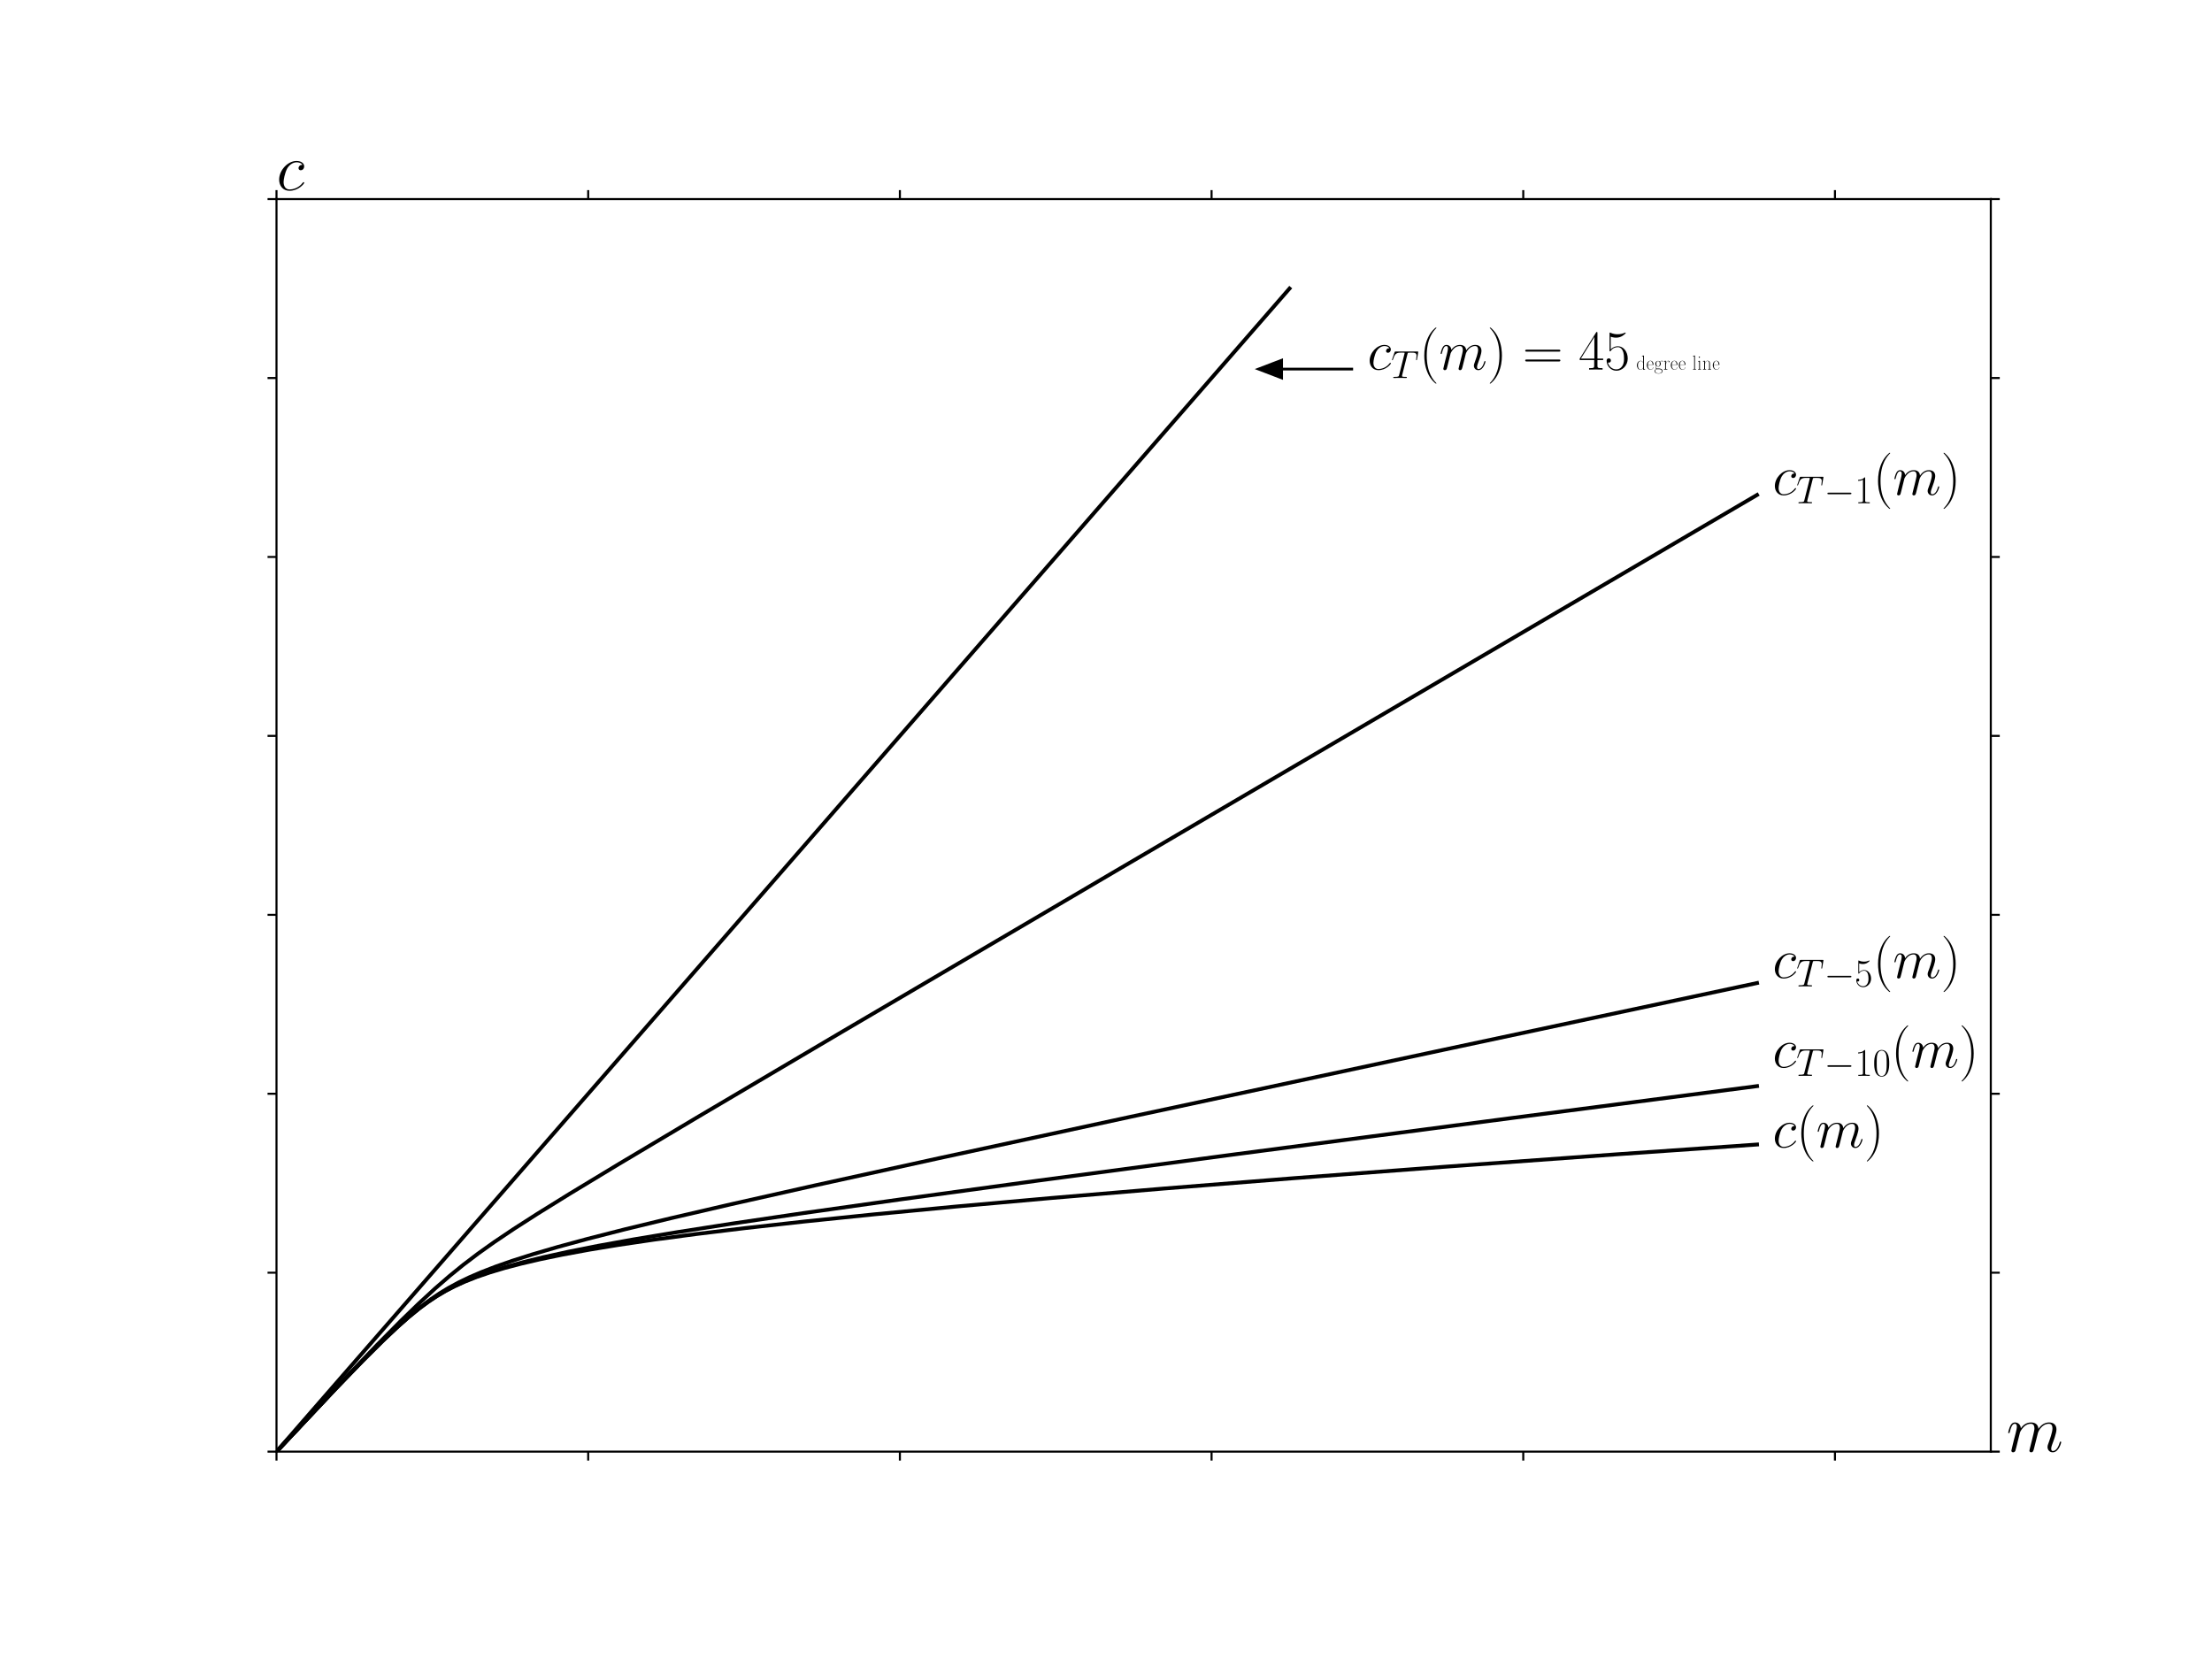
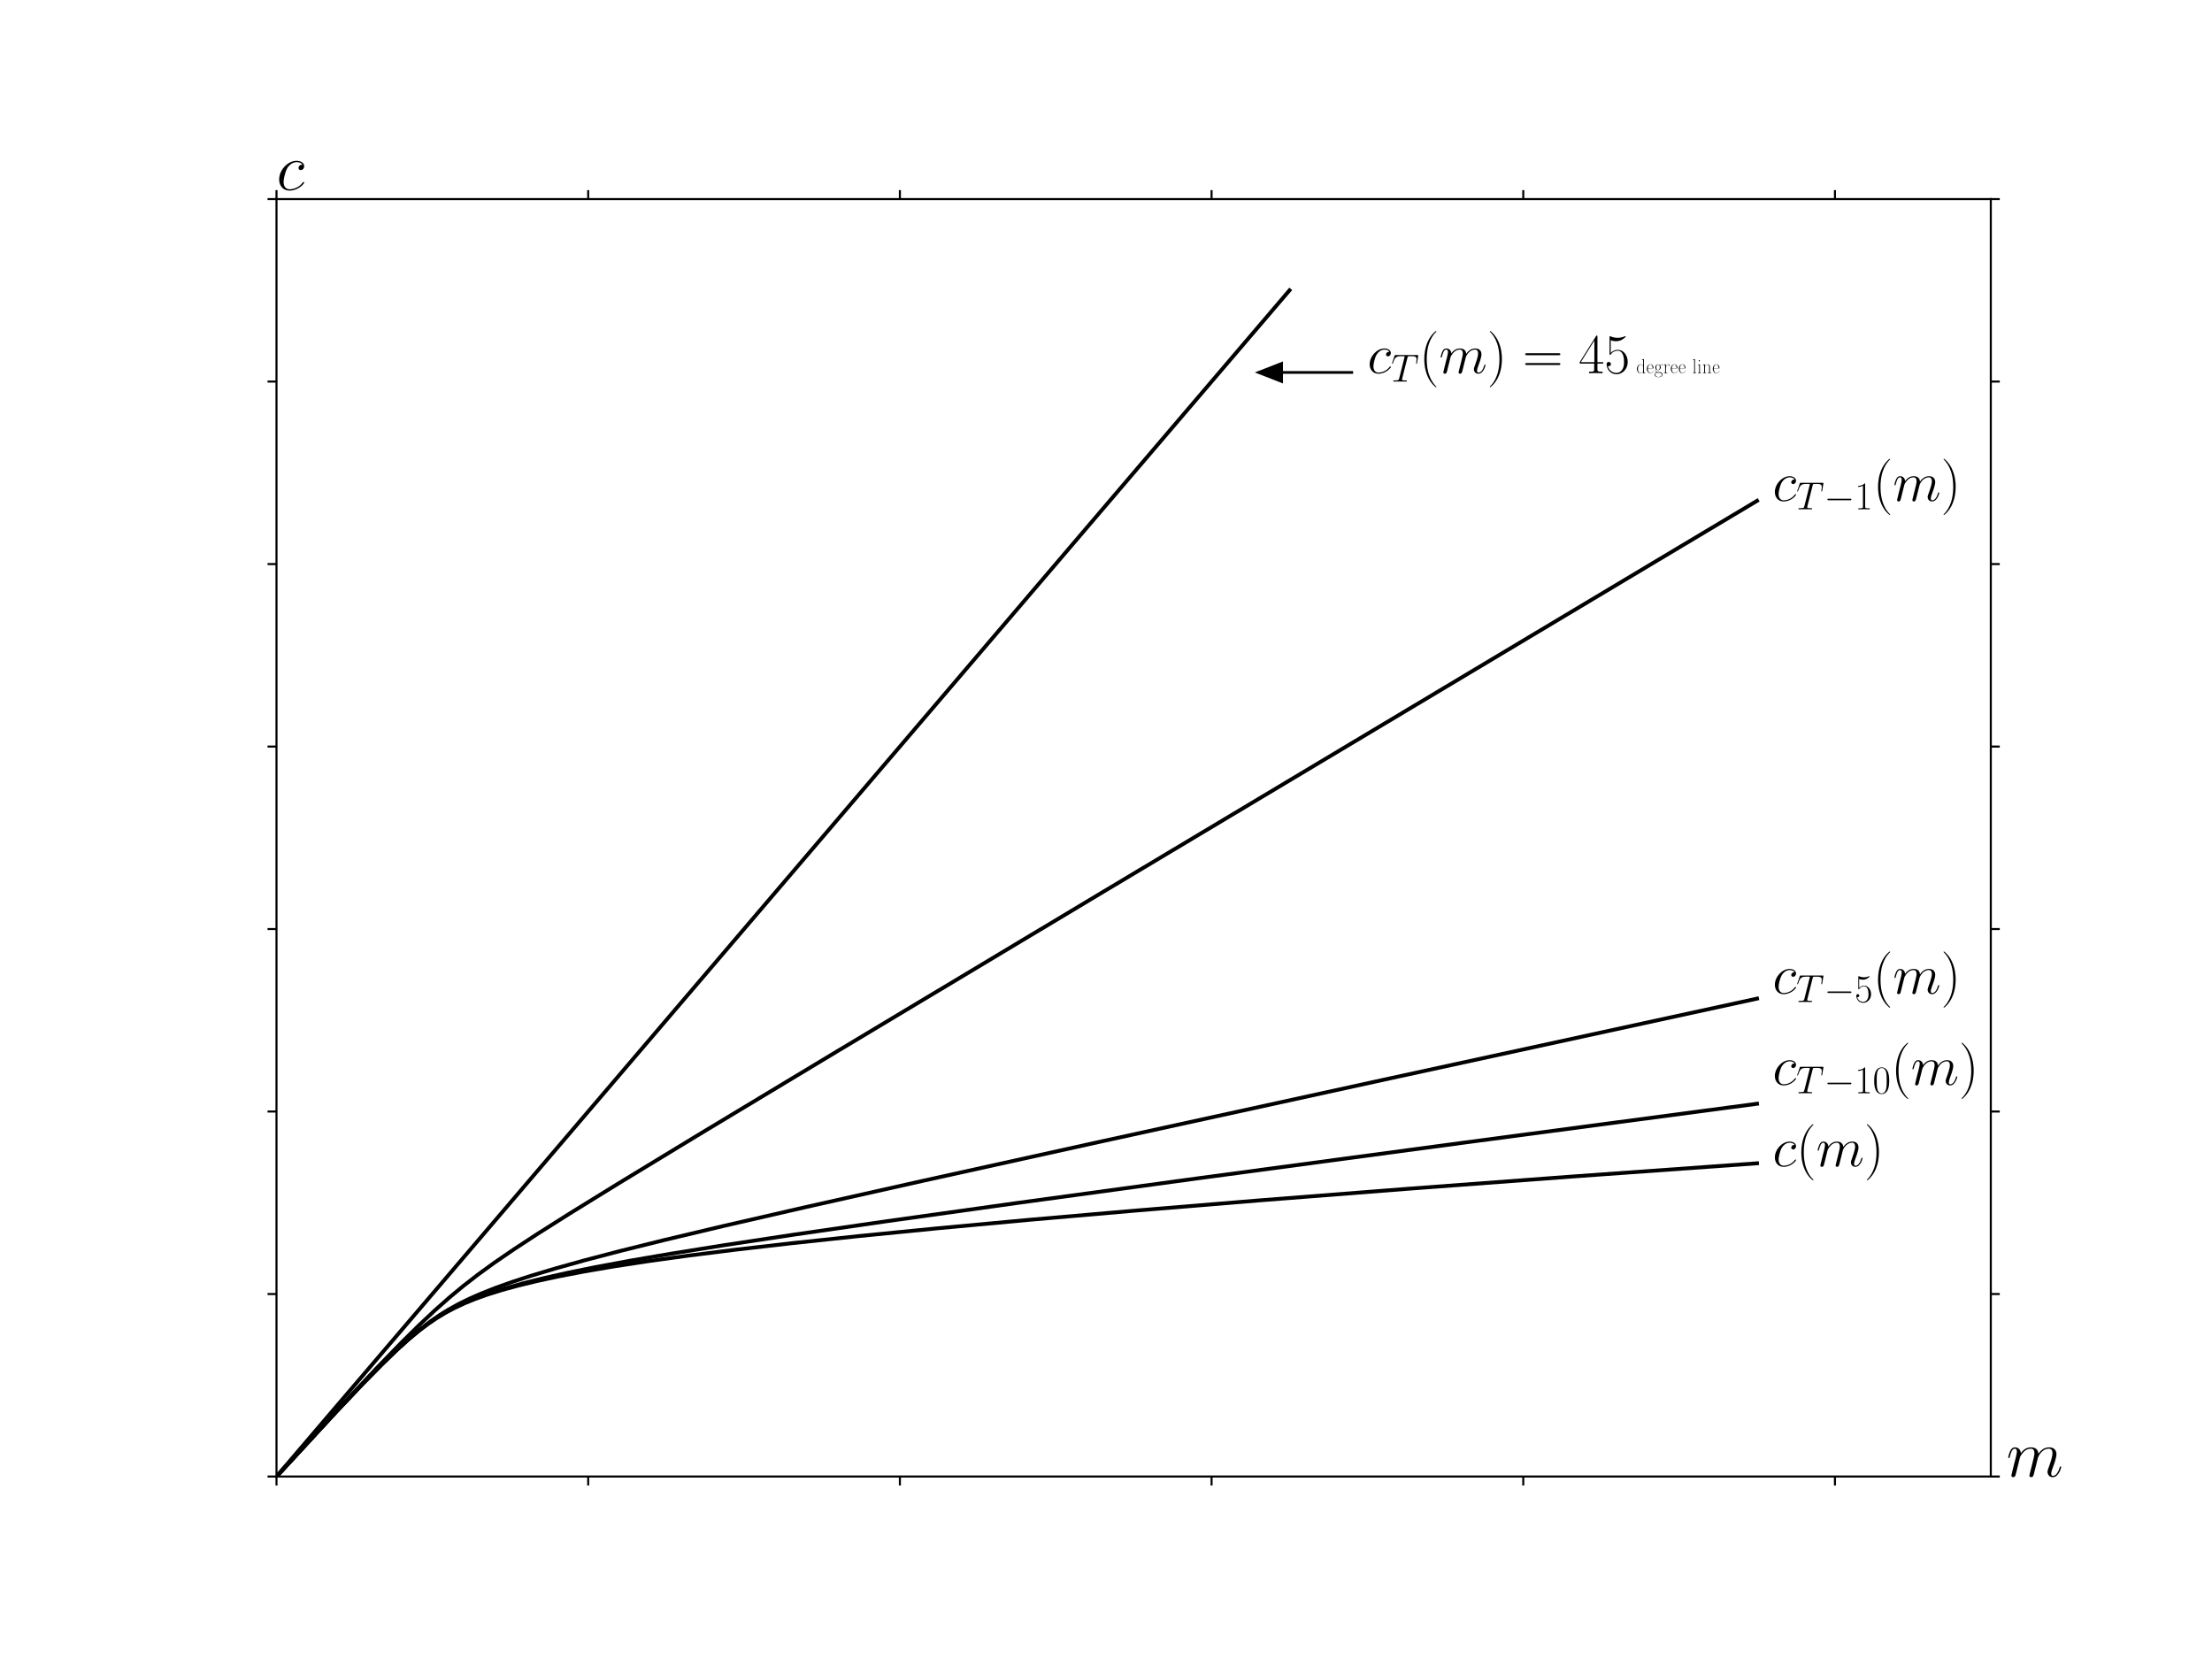
<svg xmlns="http://www.w3.org/2000/svg" xmlns:xlink="http://www.w3.org/1999/xlink" height="648pt" version="1.1" viewBox="0 0 864 648" width="864pt">
  <defs>
    <style type="text/css">
*{stroke-linecap:butt;stroke-linejoin:round;white-space:pre;}
  </style>
  </defs>
  <g id="figure_1">
    <g id="patch_1">
      <path d="M 0 648  L 864 648  L 864 0  L 0 0  z " style="fill:#ffffff;" />
    </g>
    <g id="axes_1">
      <g id="patch_2">
-         <path d="M 108 567  L 777.6 567  L 777.6 77.76  L 108 77.76  z " style="fill:#ffffff;" />
+         <path d="M 108 576.72  L 777.6 576.72  L 777.6 77.76  L 108 77.76  z " style="fill:#ffffff;" />
      </g>
      <g id="patch_3">
-         <path clip-path="url(#pbd3c691367)" d="M 491.498 144.157  L 500.629 140.662  L 500.629 144.122  L 528.022 144.122  L 528.022 144.192  L 500.629 144.192  L 500.629 147.651  z " style="stroke:#000000;stroke-linejoin:miter;" />
+         <path clip-path="url(#pd69dff45c2)" d="M 491.498 145.476  L 500.629 141.912  L 500.629 145.44  L 528.022 145.44  L 528.022 145.512  L 500.629 145.512  L 500.629 149.04  z " style="stroke:#000000;stroke-linejoin:miter;" />
      </g>
      <g id="matplotlib.axis_1">
        <g id="xtick_1">
          <g id="line2d_1">
            <defs>
-               <path d="M 0 0  L 0 3.5  " id="m395934a4d4" style="stroke:#000000;stroke-width:0.8;" />
+               <path d="M 0 0  L 0 3.5  " id="me9a060efee" style="stroke:#000000;stroke-width:0.8;" />
            </defs>
            <g>
-               <use style="stroke:#000000;stroke-width:0.8;" x="108" xlink:href="#m395934a4d4" y="567" />
+               <use style="stroke:#000000;stroke-width:0.8;" x="108" xlink:href="#me9a060efee" y="576.72" />
            </g>
          </g>
          <g id="line2d_2">
            <defs>
-               <path d="M 0 0  L 0 -3.5  " id="mf1327b94af" style="stroke:#000000;stroke-width:0.8;" />
+               <path d="M 0 0  L 0 -3.5  " id="mc623b2e8c6" style="stroke:#000000;stroke-width:0.8;" />
            </defs>
            <g>
-               <use style="stroke:#000000;stroke-width:0.8;" x="108" xlink:href="#mf1327b94af" y="77.76" />
+               <use style="stroke:#000000;stroke-width:0.8;" x="108" xlink:href="#mc623b2e8c6" y="77.76" />
            </g>
          </g>
        </g>
        <g id="xtick_2">
          <g id="line2d_3">
            <g>
-               <use style="stroke:#000000;stroke-width:0.8;" x="229.745" xlink:href="#m395934a4d4" y="567" />
+               <use style="stroke:#000000;stroke-width:0.8;" x="229.745" xlink:href="#me9a060efee" y="576.72" />
            </g>
          </g>
          <g id="line2d_4">
            <g>
-               <use style="stroke:#000000;stroke-width:0.8;" x="229.745" xlink:href="#mf1327b94af" y="77.76" />
+               <use style="stroke:#000000;stroke-width:0.8;" x="229.745" xlink:href="#mc623b2e8c6" y="77.76" />
            </g>
          </g>
        </g>
        <g id="xtick_3">
          <g id="line2d_5">
            <g>
-               <use style="stroke:#000000;stroke-width:0.8;" x="351.491" xlink:href="#m395934a4d4" y="567" />
+               <use style="stroke:#000000;stroke-width:0.8;" x="351.491" xlink:href="#me9a060efee" y="576.72" />
            </g>
          </g>
          <g id="line2d_6">
            <g>
-               <use style="stroke:#000000;stroke-width:0.8;" x="351.491" xlink:href="#mf1327b94af" y="77.76" />
+               <use style="stroke:#000000;stroke-width:0.8;" x="351.491" xlink:href="#mc623b2e8c6" y="77.76" />
            </g>
          </g>
        </g>
        <g id="xtick_4">
          <g id="line2d_7">
            <g>
-               <use style="stroke:#000000;stroke-width:0.8;" x="473.236" xlink:href="#m395934a4d4" y="567" />
+               <use style="stroke:#000000;stroke-width:0.8;" x="473.236" xlink:href="#me9a060efee" y="576.72" />
            </g>
          </g>
          <g id="line2d_8">
            <g>
-               <use style="stroke:#000000;stroke-width:0.8;" x="473.236" xlink:href="#mf1327b94af" y="77.76" />
+               <use style="stroke:#000000;stroke-width:0.8;" x="473.236" xlink:href="#mc623b2e8c6" y="77.76" />
            </g>
          </g>
        </g>
        <g id="xtick_5">
          <g id="line2d_9">
            <g>
-               <use style="stroke:#000000;stroke-width:0.8;" x="594.982" xlink:href="#m395934a4d4" y="567" />
+               <use style="stroke:#000000;stroke-width:0.8;" x="594.982" xlink:href="#me9a060efee" y="576.72" />
            </g>
          </g>
          <g id="line2d_10">
            <g>
-               <use style="stroke:#000000;stroke-width:0.8;" x="594.982" xlink:href="#mf1327b94af" y="77.76" />
+               <use style="stroke:#000000;stroke-width:0.8;" x="594.982" xlink:href="#mc623b2e8c6" y="77.76" />
            </g>
          </g>
        </g>
        <g id="xtick_6">
          <g id="line2d_11">
            <g>
-               <use style="stroke:#000000;stroke-width:0.8;" x="716.727" xlink:href="#m395934a4d4" y="567" />
+               <use style="stroke:#000000;stroke-width:0.8;" x="716.727" xlink:href="#me9a060efee" y="576.72" />
            </g>
          </g>
          <g id="line2d_12">
            <g>
-               <use style="stroke:#000000;stroke-width:0.8;" x="716.727" xlink:href="#mf1327b94af" y="77.76" />
+               <use style="stroke:#000000;stroke-width:0.8;" x="716.727" xlink:href="#mc623b2e8c6" y="77.76" />
            </g>
          </g>
        </g>
      </g>
      <g id="matplotlib.axis_2">
        <g id="ytick_1">
          <g id="line2d_13">
            <defs>
-               <path d="M 0 0  L -3.5 0  " id="m1e5f60c800" style="stroke:#000000;stroke-width:0.8;" />
+               <path d="M 0 0  L -3.5 0  " id="md51cda322f" style="stroke:#000000;stroke-width:0.8;" />
            </defs>
            <g>
-               <use style="stroke:#000000;stroke-width:0.8;" x="108" xlink:href="#m1e5f60c800" y="567" />
+               <use style="stroke:#000000;stroke-width:0.8;" x="108" xlink:href="#md51cda322f" y="576.72" />
            </g>
          </g>
          <g id="line2d_14">
            <defs>
-               <path d="M 0 0  L 3.5 0  " id="m6d59c3faed" style="stroke:#000000;stroke-width:0.8;" />
+               <path d="M 0 0  L 3.5 0  " id="mc52832e8e4" style="stroke:#000000;stroke-width:0.8;" />
            </defs>
            <g>
-               <use style="stroke:#000000;stroke-width:0.8;" x="777.6" xlink:href="#m6d59c3faed" y="567" />
+               <use style="stroke:#000000;stroke-width:0.8;" x="777.6" xlink:href="#mc52832e8e4" y="576.72" />
            </g>
          </g>
        </g>
        <g id="ytick_2">
          <g id="line2d_15">
            <g>
-               <use style="stroke:#000000;stroke-width:0.8;" x="108" xlink:href="#m1e5f60c800" y="497.109" />
+               <use style="stroke:#000000;stroke-width:0.8;" x="108" xlink:href="#md51cda322f" y="505.44" />
            </g>
          </g>
          <g id="line2d_16">
            <g>
-               <use style="stroke:#000000;stroke-width:0.8;" x="777.6" xlink:href="#m6d59c3faed" y="497.109" />
+               <use style="stroke:#000000;stroke-width:0.8;" x="777.6" xlink:href="#mc52832e8e4" y="505.44" />
            </g>
          </g>
        </g>
        <g id="ytick_3">
          <g id="line2d_17">
            <g>
-               <use style="stroke:#000000;stroke-width:0.8;" x="108" xlink:href="#m1e5f60c800" y="427.217" />
+               <use style="stroke:#000000;stroke-width:0.8;" x="108" xlink:href="#md51cda322f" y="434.16" />
            </g>
          </g>
          <g id="line2d_18">
            <g>
-               <use style="stroke:#000000;stroke-width:0.8;" x="777.6" xlink:href="#m6d59c3faed" y="427.217" />
+               <use style="stroke:#000000;stroke-width:0.8;" x="777.6" xlink:href="#mc52832e8e4" y="434.16" />
            </g>
          </g>
        </g>
        <g id="ytick_4">
          <g id="line2d_19">
            <g>
-               <use style="stroke:#000000;stroke-width:0.8;" x="108" xlink:href="#m1e5f60c800" y="357.326" />
+               <use style="stroke:#000000;stroke-width:0.8;" x="108" xlink:href="#md51cda322f" y="362.88" />
            </g>
          </g>
          <g id="line2d_20">
            <g>
-               <use style="stroke:#000000;stroke-width:0.8;" x="777.6" xlink:href="#m6d59c3faed" y="357.326" />
+               <use style="stroke:#000000;stroke-width:0.8;" x="777.6" xlink:href="#mc52832e8e4" y="362.88" />
            </g>
          </g>
        </g>
        <g id="ytick_5">
          <g id="line2d_21">
            <g>
-               <use style="stroke:#000000;stroke-width:0.8;" x="108" xlink:href="#m1e5f60c800" y="287.434" />
+               <use style="stroke:#000000;stroke-width:0.8;" x="108" xlink:href="#md51cda322f" y="291.6" />
            </g>
          </g>
          <g id="line2d_22">
            <g>
-               <use style="stroke:#000000;stroke-width:0.8;" x="777.6" xlink:href="#m6d59c3faed" y="287.434" />
+               <use style="stroke:#000000;stroke-width:0.8;" x="777.6" xlink:href="#mc52832e8e4" y="291.6" />
            </g>
          </g>
        </g>
        <g id="ytick_6">
          <g id="line2d_23">
            <g>
-               <use style="stroke:#000000;stroke-width:0.8;" x="108" xlink:href="#m1e5f60c800" y="217.543" />
+               <use style="stroke:#000000;stroke-width:0.8;" x="108" xlink:href="#md51cda322f" y="220.32" />
            </g>
          </g>
          <g id="line2d_24">
            <g>
-               <use style="stroke:#000000;stroke-width:0.8;" x="777.6" xlink:href="#m6d59c3faed" y="217.543" />
+               <use style="stroke:#000000;stroke-width:0.8;" x="777.6" xlink:href="#mc52832e8e4" y="220.32" />
            </g>
          </g>
        </g>
        <g id="ytick_7">
          <g id="line2d_25">
            <g>
-               <use style="stroke:#000000;stroke-width:0.8;" x="108" xlink:href="#m1e5f60c800" y="147.651" />
+               <use style="stroke:#000000;stroke-width:0.8;" x="108" xlink:href="#md51cda322f" y="149.04" />
            </g>
          </g>
          <g id="line2d_26">
            <g>
-               <use style="stroke:#000000;stroke-width:0.8;" x="777.6" xlink:href="#m6d59c3faed" y="147.651" />
+               <use style="stroke:#000000;stroke-width:0.8;" x="777.6" xlink:href="#mc52832e8e4" y="149.04" />
            </g>
          </g>
        </g>
        <g id="ytick_8">
          <g id="line2d_27">
            <g>
-               <use style="stroke:#000000;stroke-width:0.8;" x="108" xlink:href="#m1e5f60c800" y="77.76" />
+               <use style="stroke:#000000;stroke-width:0.8;" x="108" xlink:href="#md51cda322f" y="77.76" />
            </g>
          </g>
          <g id="line2d_28">
            <g>
-               <use style="stroke:#000000;stroke-width:0.8;" x="777.6" xlink:href="#m6d59c3faed" y="77.76" />
+               <use style="stroke:#000000;stroke-width:0.8;" x="777.6" xlink:href="#mc52832e8e4" y="77.76" />
            </g>
          </g>
        </g>
      </g>
      <g id="line2d_29">
-         <path clip-path="url(#pbd3c691367)" d="M 108 567  L 131.155 542.373  L 141.574 531.593  L 149.1 524.098  L 154.888 518.625  L 159.519 514.528  L 163.571 511.225  L 167.045 508.649  L 170.518 506.334  L 173.991 504.281  L 177.464 502.471  L 181.516 500.624  L 186.147 498.793  L 191.357 497.009  L 197.146 495.279  L 203.514 493.604  L 211.039 491.852  L 219.722 490.055  L 230.142 488.136  L 241.719 486.233  L 255.612 484.183  L 271.82 482.025  L 290.923 479.707  L 314.078 477.131  L 341.285 474.336  L 373.122 471.294  L 410.749 467.929  L 454.164 464.274  L 505.105 460.216  L 563.571 455.786  L 631.298 450.884  L 686.291 447.044  L 686.291 447.044  " style="fill:none;stroke:#000000;stroke-linecap:square;stroke-width:1.5;" />
+         <path clip-path="url(#pd69dff45c2)" d="M 108 576.72  L 131.155 551.604  L 141.574 540.609  L 149.1 532.966  L 154.888 527.383  L 159.519 523.206  L 163.571 519.837  L 167.045 517.21  L 170.518 514.849  L 173.991 512.755  L 177.464 510.909  L 181.516 509.025  L 185.569 507.377  L 190.2 505.721  L 195.988 503.909  L 202.356 502.162  L 209.881 500.34  L 218.564 498.479  L 228.405 496.6  L 239.982 494.626  L 253.296 492.591  L 268.926 490.434  L 287.45 488.108  L 309.447 485.574  L 335.496 482.804  L 366.176 479.771  L 402.066 476.454  L 443.744 472.829  L 492.37 468.829  L 548.52 464.44  L 613.353 459.601  L 686.291 454.381  L 686.291 454.381  " style="fill:none;stroke:#000000;stroke-linecap:square;stroke-width:1.5;" />
      </g>
      <g id="line2d_30">
-         <path clip-path="url(#pbd3c691367)" d="M 108 567  L 134.628 538.528  L 147.363 525.236  L 156.625 515.883  L 163.571 509.153  L 169.939 503.291  L 175.728 498.278  L 180.938 494.049  L 186.726 489.651  L 193.094 485.118  L 200.619 480.061  L 209.881 474.117  L 222.616 466.221  L 241.719 454.663  L 272.978 436.041  L 328.549 403.23  L 435.64 340.294  L 661.978 207.577  L 686.291 193.329  L 686.291 193.329  " style="fill:none;stroke:#000000;stroke-linecap:square;stroke-width:1.5;" />
+         <path clip-path="url(#pd69dff45c2)" d="M 108 576.72  L 134.628 547.682  L 147.363 534.126  L 156.625 524.587  L 163.571 517.724  L 169.939 511.745  L 175.728 506.633  L 180.938 502.32  L 186.726 497.834  L 193.094 493.212  L 200.619 488.053  L 209.881 481.991  L 222.616 473.939  L 241.719 462.151  L 272.399 443.509  L 326.813 410.739  L 431.009 348.282  L 649.822 217.422  L 686.291 195.625  L 686.291 195.625  " style="fill:none;stroke:#000000;stroke-linecap:square;stroke-width:1.5;" />
      </g>
      <g id="line2d_31">
-         <path clip-path="url(#pbd3c691367)" d="M 108 567  L 131.734 541.763  L 142.153 530.99  L 149.679 523.499  L 155.467 518.023  L 160.098 513.912  L 164.15 510.579  L 168.202 507.545  L 171.676 505.201  L 175.149 503.092  L 179.201 500.898  L 183.253 498.944  L 187.884 496.943  L 193.673 494.702  L 200.04 492.476  L 208.144 489.896  L 217.985 487.02  L 229.563 483.874  L 244.034 480.182  L 261.979 475.841  L 285.713 470.338  L 318.709 462.93  L 366.755 452.388  L 441.429 436.252  L 563.571 410.109  L 686.291 383.973  L 686.291 383.973  " style="fill:none;stroke:#000000;stroke-linecap:square;stroke-width:1.5;" />
+         <path clip-path="url(#pd69dff45c2)" d="M 108 576.72  L 131.155 551.601  L 142.153 539.995  L 149.679 532.355  L 155.467 526.77  L 160.098 522.577  L 164.15 519.178  L 168.202 516.084  L 171.676 513.694  L 175.149 511.542  L 179.201 509.304  L 183.253 507.312  L 187.884 505.271  L 193.673 502.985  L 200.04 500.716  L 207.566 498.265  L 216.828 495.484  L 228.405 492.254  L 242.298 488.618  L 259.664 484.31  L 282.819 478.812  L 314.657 471.5  L 360.387 461.245  L 430.43 445.787  L 543.889 420.997  L 686.291 390.056  L 686.291 390.056  " style="fill:none;stroke:#000000;stroke-linecap:square;stroke-width:1.5;" />
      </g>
      <g id="line2d_32">
-         <path clip-path="url(#pbd3c691367)" d="M 108 567  L 131.155 542.373  L 141.574 531.591  L 149.1 524.093  L 154.888 518.614  L 159.519 514.51  L 163.571 511.196  L 167.045 508.607  L 170.518 506.274  L 173.991 504.2  L 177.464 502.364  L 181.516 500.483  L 186.147 498.608  L 191.357 496.767  L 197.146 494.968  L 204.092 493.058  L 212.197 491.072  L 222.037 488.911  L 233.615 486.613  L 247.508 484.102  L 264.295 481.306  L 285.713 477.972  L 314.078 473.793  L 352.283 468.403  L 405.539 461.128  L 481.371 451.011  L 591.356 436.577  L 686.291 424.236  L 686.291 424.236  " style="fill:none;stroke:#000000;stroke-linecap:square;stroke-width:1.5;" />
+         <path clip-path="url(#pd69dff45c2)" d="M 108 576.72  L 131.155 551.603  L 141.574 540.607  L 149.1 532.96  L 154.888 527.373  L 159.519 523.187  L 163.571 519.807  L 167.045 517.166  L 170.518 514.788  L 173.991 512.672  L 177.464 510.8  L 181.516 508.881  L 186.147 506.969  L 191.357 505.092  L 197.146 503.257  L 204.092 501.309  L 212.197 499.284  L 221.458 497.203  L 232.457 494.961  L 245.771 492.484  L 261.979 489.705  L 282.819 486.371  L 310.026 482.258  L 346.494 476.984  L 396.856 469.941  L 468.057 460.224  L 571.096 446.403  L 686.291 431.12  L 686.291 431.12  " style="fill:none;stroke:#000000;stroke-linecap:square;stroke-width:1.5;" />
      </g>
      <g id="line2d_33">
-         <path clip-path="url(#pbd3c691367)" d="M 108 567  L 503.673 112.706  L 503.673 112.706  " style="fill:none;stroke:#000000;stroke-linecap:square;stroke-width:1.5;" />
+         <path clip-path="url(#pd69dff45c2)" d="M 108 576.72  L 503.673 113.4  L 503.673 113.4  " style="fill:none;stroke:#000000;stroke-linecap:square;stroke-width:1.5;" />
      </g>
      <g id="patch_4">
-         <path d="M 108 567  L 108 77.76  " style="fill:none;stroke:#000000;stroke-linecap:square;stroke-linejoin:miter;stroke-width:0.8;" />
+         <path d="M 108 576.72  L 108 77.76  " style="fill:none;stroke:#000000;stroke-linecap:square;stroke-linejoin:miter;stroke-width:0.8;" />
      </g>
      <g id="patch_5">
-         <path d="M 777.6 567  L 777.6 77.76  " style="fill:none;stroke:#000000;stroke-linecap:square;stroke-linejoin:miter;stroke-width:0.8;" />
+         <path d="M 777.6 576.72  L 777.6 77.76  " style="fill:none;stroke:#000000;stroke-linecap:square;stroke-linejoin:miter;stroke-width:0.8;" />
      </g>
      <g id="patch_6">
-         <path d="M 108 567  L 777.6 567  " style="fill:none;stroke:#000000;stroke-linecap:square;stroke-linejoin:miter;stroke-width:0.8;" />
+         <path d="M 108 576.72  L 777.6 576.72  " style="fill:none;stroke:#000000;stroke-linecap:square;stroke-linejoin:miter;stroke-width:0.8;" />
      </g>
      <g id="patch_7">
        <path d="M 108 77.76  L 777.6 77.76  " style="fill:none;stroke:#000000;stroke-linecap:square;stroke-linejoin:miter;stroke-width:0.8;" />
      </g>
      <g id="text_1">
        <defs>
          <path d="M 39.094 38  C 37.203 38 36.297 38 34.906 36.797  C 34.297 36.297 33.203 34.797 33.203 33.188  C 33.203 31.188 34.703 29.984 36.594 29.984  C 39 29.984 41.703 31.984 41.703 35.984  C 41.703 40.484 37.094 44 30.203 44  C 17.094 44 4 30.188 4 15.797  C 4 6.969 9.406 -1 19.594 -1  C 33.203 -1 41.797 9.719 41.797 11.031  C 41.797 11.641 41.203 12.141 40.797 12.141  C 40.5 12.141 40.406 12.047 39.5 11.125  C 33.094 2.516 23.594 1 19.797 1  C 12.906 1 10.703 7.078 10.703 12.141  C 10.703 15.688 12.406 25.531 16 32.391  C 18.594 37.094 24 41.984 30.297 41.984  C 31.594 41.984 37.094 41.812 39.094 38  z " id="CMMI12-99" />
          <path d="M 41.703 60.719  C 42.297 63.094 42.5 64 44 64.391  C 44.797 64.594 48.094 64.594 50.203 64.594  C 60.203 64.594 64.906 64.203 64.906 56.438  C 64.906 54.938 64.5 51.156 63.906 47.469  L 63.797 46.281  C 63.797 45.891 64.203 45.281 64.797 45.281  C 65.797 45.281 65.797 45.781 66.094 47.375  L 69 64.984  C 69.203 65.891 69.203 66.094 69.203 66.391  C 69.203 67.484 68.594 67.484 66.594 67.484  L 11.906 67.484  C 9.594 67.484 9.5 67.391 8.906 65.594  L 2.797 47.672  C 2.703 47.469 2.406 46.375 2.406 46.281  C 2.406 45.781 2.797 45.281 3.406 45.281  C 4.203 45.281 4.406 45.688 4.797 46.984  C 9 59.016 11.094 64.594 24.406 64.594  L 31.094 64.594  C 33.5 64.594 34.5 64.594 34.5 63.5  C 34.5 63.203 34.5 63 34 61.203  L 20.594 7.766  C 19.594 3.891 19.406 2.891 8.797 2.891  C 6.297 2.891 5.594 2.891 5.594 1  C 5.594 0 6.703 0 7.203 0  C 9.703 0 12.297 0.188 14.797 0.188  L 30.406 0.188  C 32.906 0.188 35.594 0 38.094 0  C 39.203 0 40.203 0 40.203 1.891  C 40.203 2.891 39.5 2.891 36.906 2.891  C 27.906 2.891 27.906 3.781 27.906 5.281  C 27.906 5.375 27.906 6.078 28.297 7.672  z " id="CMMI12-84" />
          <path d="M 30.594 -24.406  C 30.594 -24.312 30.594 -24.109 30.297 -23.812  C 25.703 -19.109 13.406 -6.297 13.406 24.938  C 13.406 56.172 25.5 68.875 30.406 73.891  C 30.406 73.984 30.594 74.188 30.594 74.484  C 30.594 74.797 30.297 75 29.906 75  C 28.797 75 20.297 67.578 15.406 56.562  C 10.406 45.453 9 34.656 9 25.047  C 9 17.828 9.703 5.625 15.703 -7.297  C 20.5 -17.703 28.703 -25 29.906 -25  C 30.406 -25 30.594 -24.812 30.594 -24.406  z " id="CMR17-40" />
          <path d="M 20.594 29.219  C 20.797 29.828 23.297 34.812 27 38  C 29.594 40.391 33 41.984 36.906 41.984  C 40.906 41.984 42.297 39 42.297 35.016  C 42.297 34.406 42.297 32.422 41.094 27.734  L 38.594 17.453  C 37.797 14.453 35.906 7.078 35.703 5.984  C 35.297 4.484 34.703 1.891 34.703 1.484  C 34.703 0.094 35.797 -1 37.297 -1  C 40.297 -1 40.797 1.297 41.703 4.891  L 47.703 28.719  C 47.906 29.531 53.094 41.984 64.094 41.984  C 68.094 41.984 69.5 39 69.5 35.016  C 69.5 29.422 65.594 18.547 63.406 12.562  C 62.5 10.172 62 8.875 62 7.078  C 62 2.594 65.094 -1 69.906 -1  C 79.203 -1 82.703 13.656 82.703 14.266  C 82.703 14.766 82.297 15.156 81.703 15.156  C 80.797 15.156 80.703 14.859 80.203 13.156  C 77.906 5.188 74.203 1 70.203 1  C 69.203 1 67.594 1.094 67.594 4.281  C 67.594 6.875 68.797 10.078 69.203 11.172  C 71 15.953 75.5 27.734 75.5 33.516  C 75.5 39.5 72 44 64.406 44  C 57.703 44 52.297 40.203 48.297 34.312  C 48 39.703 44.703 44 37.203 44  C 28.297 44 23.594 37.703 21.797 35.203  C 21.5 40.891 17.406 44 13 44  C 10.094 44 7.797 42.594 5.906 38.797  C 4.094 35.203 2.703 29.125 2.703 28.719  C 2.703 28.328 3.094 27.828 3.797 27.828  C 4.594 27.828 4.703 27.922 5.297 30.219  C 6.797 36.109 8.703 41.984 12.703 41.984  C 15 41.984 15.797 40.391 15.797 37.406  C 15.797 35.203 14.797 31.312 14.094 28.234  L 11.297 17.453  C 10.906 15.562 9.797 11.062 9.297 9.266  C 8.594 6.672 7.5 1.984 7.5 1.484  C 7.5 0.094 8.594 -1 10.094 -1  C 11.297 -1 12.703 -0.406 13.5 1.094  C 13.703 1.594 14.594 5.078 15.094 7.078  L 17.297 16.062  z " id="CMMI12-109" />
          <path d="M 26.297 24.938  C 26.297 32.141 25.594 44.359 19.594 57.266  C 14.797 67.688 6.594 75 5.406 75  C 5.094 75 4.703 74.891 4.703 74.391  C 4.703 74.188 4.797 74.094 4.906 73.891  C 9.703 68.875 21.906 56.172 21.906 25.047  C 21.906 -6.188 9.797 -18.906 4.906 -23.906  C 4.797 -24.109 4.703 -24.203 4.703 -24.406  C 4.703 -24.906 5.094 -25 5.406 -25  C 6.5 -25 15 -17.609 19.906 -6.594  C 24.906 4.516 26.297 15.328 26.297 24.938  z " id="CMR17-41" />
          <path d="M 64.297 32  C 65.797 32 67.297 32 67.297 33.688  C 67.297 35.5 65.594 35.5 63.906 35.5  L 8 35.5  C 6.297 35.5 4.594 35.5 4.594 33.688  C 4.594 32 6.094 32 7.594 32  z M 63.906 14.484  C 65.594 14.484 67.297 14.484 67.297 16.297  C 67.297 18 65.797 18 64.297 18  L 7.594 18  C 6.094 18 4.594 18 4.594 16.297  C 4.594 14.484 6.297 14.484 8 14.484  z " id="CMR17-61" />
          <path d="M 33.594 64.797  C 33.594 66.891 33.5 67 31.703 67  L 2 19.594  L 2 17  L 27.797 17  L 27.797 7.188  C 27.797 3.594 27.594 2.594 20.594 2.594  L 18.703 2.594  L 18.703 0  C 21.906 0.188 27.297 0.188 30.703 0.188  C 34.094 0.188 39.5 0.188 42.703 0  L 42.703 2.594  L 40.797 2.594  C 33.797 2.594 33.594 3.594 33.594 7.188  L 33.594 17  L 43.797 17  L 43.797 19.594  L 33.594 19.594  z M 28.094 58.172  L 28.094 19.594  L 4 19.594  z " id="CMR17-52" />
          <path d="M 11.406 58.594  C 12.406 58.188 16.5 56.891 20.703 56.891  C 30 56.891 35.094 61.891 38 64.688  C 38 65.484 38 66 37.406 66  C 37.297 66 37.094 66 36.297 65.594  C 32.797 64.094 28.703 63 23.703 63  C 20.703 63 16.203 63.359 11.297 65.484  C 10.203 66 10 66 9.906 66  C 9.406 66 9.297 65.891 9.297 63.906  L 9.297 34.859  C 9.297 33.016 9.297 32.5 10.297 32.5  C 10.797 32.5 11 32.703 11.5 33.422  C 14.703 38.047 19.094 40 24.094 40  C 27.594 40 35.094 37.734 35.094 20.203  C 35.094 16.984 35.094 11.188 32.094 6.594  C 29.594 2.484 25.703 0.391 21.406 0.391  C 14.797 0.391 8.094 4.984 6.297 12.688  C 6.703 12.594 7.5 12.391 7.906 12.391  C 9.203 12.391 11.703 13.094 11.703 16.188  C 11.703 18.891 9.797 20 7.906 20  C 5.594 20 4.094 18.594 4.094 15.797  C 4.094 7.094 11 -2 21.594 -2  C 31.906 -2 41.703 6.891 41.703 19.797  C 41.703 32.094 33.906 41.594 24.203 41.594  C 19.094 41.594 14.797 39.688 11.406 36  z " id="CMR17-53" />
          <path d="M 29.406 68.875  L 29.406 66.641  L 30.5 66.641  C 33.594 66.641 35.297 65.734 35.297 61.875  L 35.203 36.016  C 33.297 40.672 27.594 43.828 22.797 43.828  C 11.094 43.828 4.203 31.859 4.203 21.203  C 4.203 11.156 10.203 -0.297 20.906 -1  L 21.797 -1  C 27.203 -1 33.094 2.344 35.094 7.312  L 35.203 -1  L 45.203 -0.406  L 45.203 1.828  L 44 1.828  C 40.703 1.828 39.297 3.047 39.297 6.594  L 39.297 70  z M 9.297 18.969  L 9.297 20.5  C 9.297 27.5 10.297 35.812 16.5 40.266  C 18.594 41.797 21 42.609 23.406 42.609  C 29.094 42.609 35.297 37.125 35.297 31.25  C 35.297 30.125 35.203 28.906 35.203 27.797  L 35.203 11.469  C 35.203 5.984 28.297 0.203 22.5 0.203  C 14.797 0.203 10.594 8.125 9.703 14.812  C 9.5 16.234 9.5 17.547 9.297 18.969  z " id="Computer_Modern_Roman-100" />
          <path d="M 8.797 23.672  L 35.094 23.672  C 35.297 23.672 35.703 23.562 36.094 23.562  C 36.797 23.562 37.094 23.969 37.094 24.578  C 37.094 33.578 32.797 44 21.594 44  C 9.594 44 3.703 31.547 3.703 21.641  C 3.703 11.734 9.203 0.516 21.094 -1  C 21.5 -0.906 21.906 -1 22.297 -1  C 29.203 -1 34.5 3.828 36.797 10.391  C 36.906 10.703 37 11.094 37 11.406  C 37 11.703 36.906 12 36.5 12  C 35.5 12 35.406 10.391 35.094 9.484  C 33.094 4.641 28.797 0.406 23.203 0.406  C 19 0.406 15 2.828 12.703 6.25  C 9 11.297 8.797 17.766 8.797 23.703  z M 8.906 24.922  C 9.094 32.797 13 42.781 21.406 42.781  C 28.406 42.781 31.406 35.312 32.203 29.469  C 32.297 27.953 32.297 26.438 32.5 24.922  z " id="Computer_Modern_Roman-101" />
          <path d="M 10.297 18.922  L 10.297 18.828  C 8.297 16.828 7.406 13.547 7.406 10.766  C 7.406 7.188 8.906 4.891 11.703 2.688  C 7 1.891 2.406 -2.688 2.406 -7.766  C 2.406 -16.219 14 -20 22.203 -20  C 30.203 -20 42.203 -17.016 42.203 -7.172  C 42.203 -1.688 38.5 2.5 33.406 4.094  C 29.797 5.297 25.906 5.391 22.094 5.391  L 19.094 5.391  C 18.203 5.391 17.297 5.297 16.406 5.297  C 11.594 5.297 9.094 8.281 9.094 12.359  C 9.094 14.141 10.094 17.734 11.094 17.734  L 11.203 17.734  C 11.797 17.734 13.594 16.234 14.797 15.734  C 16.406 15.047 18.094 14.75 19.906 14.75  C 28.203 14.75 33.5 21.906 33.5 29.172  C 33.5 32.453 32.297 36.438 29.906 38.812  L 29.906 38.922  C 32.594 41.016 35.406 42.797 38.906 42.797  C 39.594 42.797 40.297 42.703 41 42.5  C 40.406 42.109 39.906 41.5 39.906 40.703  C 39.906 39.719 40.797 39.016 41.703 39.016  C 42.906 39.016 43.5 39.812 43.5 40.703  C 43.5 43.094 41.094 44 39.094 44  C 35.797 44 32.594 42.594 30 40.516  C 29.797 40.312 29.406 40.016 29.094 40.016  C 28.5 40.016 26.5 41.703 25.203 42.406  C 23.5 43.094 21.703 43.5 19.906 43.5  C 11.594 43.5 6.203 36.234 6.203 29.078  C 6.203 25.688 7.5 21.203 10.297 18.922  z M 5.594 -8.562  L 5.594 -7.766  C 5.594 -4.078 7.906 -0.391 11.203 1.094  C 12.906 1.891 14.703 2 16.594 2  L 24.906 2  C 30.594 2 39.094 0 39.094 -7.766  C 39.094 -15.531 28.906 -18.812 22.406 -18.812  C 15.703 -18.812 6.594 -15.734 5.594 -8.562  z M 11.094 27.078  L 11.094 28.375  C 11.094 33.844 12.297 42.203 19.797 42.203  C 26.297 42.203 28.594 35.641 28.594 29.469  C 28.594 25.188 28.203 19.625 23.797 17.125  C 22.594 16.391 21.203 16 19.906 16  C 14 16 11.703 21.75 11.094 27.109  z " id="Computer_Modern_Roman-103" />
          <path d="M 4.5 42.875  L 4.5 40.656  L 5.5 40.656  C 8.703 40.656 10.406 39.953 10.406 35.516  L 10.406 5.625  C 10.406 2.391 8 2.188 4.5 2.188  L 4.5 0  L 21.703 0  L 21.703 2.188  L 19.703 2.188  C 16.797 2.188 14.406 2.5 14.406 6.328  L 14.406 21.078  C 14.406 29.656 16.203 42.781 25.906 42.781  C 27 42.781 28.094 42.484 29.094 42.078  C 27.906 41.562 26.906 40.766 26.906 39.344  C 26.906 37.938 28 36.516 29.703 36.516  C 31.203 36.516 32.406 37.828 32.406 39.344  C 32.406 42.688 28.703 44 26 44  C 19.906 44 15.297 38.031 14.406 32.484  L 14.297 44  z " id="Computer_Modern_Roman-114" />
          <path d="M 4.797 68.875  L 4.797 66.656  L 6 66.656  C 9.5 66.656 10.594 65.047 10.594 61.719  L 10.594 5.828  C 10.594 2.797 9.297 2.188 4.797 2.188  L 4.797 0  L 20.406 0  L 20.406 2.188  L 18.797 2.188  C 16.594 2.188 14.594 2.5 14.594 5.719  L 14.594 70  z " id="Computer_Modern_Roman-108" />
          <path d="M 5.094 42.688  L 5.094 40.469  L 5.594 40.469  C 8.797 40.469 10.594 39.969 10.594 35.156  L 10.594 5.609  C 10.594 2.391 8.297 2.188 4.797 2.188  L 4.797 0  L 19.906 0  L 19.906 2.188  L 18.594 2.188  C 16.5 2.188 14.594 2.391 14.594 5.812  L 14.594 43.797  z M 10.906 65  C 9.297 65 8.297 63.188 8.297 61.875  C 8.297 60.375 9.5 58.562 11.406 58.562  C 13.406 58.562 14.594 60.266 14.594 61.781  C 14.594 63.188 13.406 65 11.5 65  C 11.297 65.094 11.094 65 10.906 65  z " id="Computer_Modern_Roman-105" />
          <path d="M 4.703 42.875  L 4.703 40.656  L 5.703 40.656  C 8.906 40.656 10.594 39.953 10.594 35.516  L 10.594 5.625  C 10.594 2.391 8.203 2.188 4.703 2.188  L 4.703 0  L 20.594 0  L 20.594 2.188  L 19.203 2.188  C 16.906 2.188 14.703 2.5 14.703 5.625  L 14.703 27.734  C 15.297 34.609 18.797 42.781 26.703 42.781  C 33 42.781 35.406 37.734 35.406 30.469  L 35.406 5.625  C 35.406 2.391 33 2.188 29.5 2.188  L 29.5 0  L 45.406 0  L 45.406 2.188  L 43.797 2.188  C 41.5 2.188 39.5 2.5 39.5 6.031  L 39.5 29.453  C 39.5 35.922 38.297 44 27.5 44  C 22.094 44 18.406 41.062 16 36.719  C 15.406 35.609 14.797 34.406 14.594 33.188  L 14.5 44  z " id="Computer_Modern_Roman-110" />
        </defs>
-         <g transform="translate(534.1091 147.6514)scale(0.22 -0.22)">
+         <g transform="translate(534.1091 149.04)scale(0.22 -0.22)">
          <use transform="translate(0 14.94392)scale(0.996264)" xlink:href="#CMMI12-99" />
          <use transform="translate(41.98323 0)scale(0.697382)" xlink:href="#CMMI12-84" />
          <use transform="translate(91.98769 14.94392)scale(0.996264)" xlink:href="#CMR17-40" />
          <use transform="translate(127.2685 14.94392)scale(0.996264)" xlink:href="#CMMI12-109" />
          <use transform="translate(212.5957 14.94392)scale(0.996264)" xlink:href="#CMR17-41" />
          <use transform="translate(275.5505 14.94392)scale(0.996264)" xlink:href="#CMR17-61" />
          <use transform="translate(374.9393 14.94392)scale(0.996264)" xlink:href="#CMR17-52" />
          <use transform="translate(420.6297 14.94392)scale(0.996264)" xlink:href="#CMR17-53" />
          <use transform="translate(476.9611 14.94392)scale(0.356961)" xlink:href="#Computer_Modern_Roman-100" />
          <use transform="translate(494.7107 14.94392)scale(0.356961)" xlink:href="#Computer_Modern_Roman-101" />
          <use transform="translate(508.906 14.94392)scale(0.356961)" xlink:href="#Computer_Modern_Roman-103" />
          <use transform="translate(524.8784 14.94392)scale(0.356961)" xlink:href="#Computer_Modern_Roman-114" />
          <use transform="translate(537.2965 14.94392)scale(0.356961)" xlink:href="#Computer_Modern_Roman-101" />
          <use transform="translate(551.4918 14.94392)scale(0.356961)" xlink:href="#Computer_Modern_Roman-101" />
          <use transform="translate(576.328 14.94392)scale(0.356961)" xlink:href="#Computer_Modern_Roman-108" />
          <use transform="translate(585.1917 14.94392)scale(0.356961)" xlink:href="#Computer_Modern_Roman-105" />
          <use transform="translate(594.0554 14.94392)scale(0.356961)" xlink:href="#Computer_Modern_Roman-110" />
          <use transform="translate(611.8051 14.94392)scale(0.356961)" xlink:href="#Computer_Modern_Roman-101" />
        </g>
      </g>
      <g id="text_2">
        <defs>
          <path d="M 65.906 23  C 67.594 23 69.406 23 69.406 25  C 69.406 27 67.594 27 65.906 27  L 11.797 27  C 10.094 27 8.297 27 8.297 25  C 8.297 23 10.094 23 11.797 23  z " id="CMSY10-0" />
          <path d="M 26.594 63.797  C 26.594 65.891 26.5 66 25.094 66  C 21.203 61.359 15.297 59.891 9.703 59.688  C 9.406 59.688 8.906 59.688 8.797 59.5  C 8.703 59.297 8.703 59.094 8.703 57  C 11.797 57 17 57.594 21 59.984  L 21 7.297  C 21 3.797 20.797 2.594 12.203 2.594  L 9.203 2.594  L 9.203 0  C 14 0.094 19 0.188 23.797 0.188  C 28.594 0.188 33.594 0.094 38.406 0  L 38.406 2.594  L 35.406 2.594  C 26.797 2.594 26.594 3.688 26.594 7.297  z " id="CMR17-49" />
        </defs>
-         <g transform="translate(692.3782 196.5754)scale(0.22 -0.22)">
+         <g transform="translate(692.3782 198.936)scale(0.22 -0.22)">
          <use transform="translate(0 14.94392)scale(0.996264)" xlink:href="#CMMI12-99" />
          <use transform="translate(41.98323 0)scale(0.697382)" xlink:href="#CMMI12-84" />
          <use transform="translate(91.48956 0)scale(0.697382)" xlink:href="#CMSY10-0" />
          <use transform="translate(145.7305 0)scale(0.697382)" xlink:href="#CMR17-49" />
          <use transform="translate(178.2119 14.94392)scale(0.996264)" xlink:href="#CMR17-40" />
          <use transform="translate(213.4926 14.94392)scale(0.996264)" xlink:href="#CMMI12-109" />
          <use transform="translate(298.8199 14.94392)scale(0.996264)" xlink:href="#CMR17-41" />
        </g>
      </g>
      <g id="text_3">
-         <g transform="translate(692.3782 385.2823)scale(0.22 -0.22)">
+         <g transform="translate(692.3782 391.392)scale(0.22 -0.22)">
          <use transform="translate(0 14.94392)scale(0.996264)" xlink:href="#CMMI12-99" />
          <use transform="translate(41.98323 0)scale(0.697382)" xlink:href="#CMMI12-84" />
          <use transform="translate(91.48956 0)scale(0.697382)" xlink:href="#CMSY10-0" />
          <use transform="translate(145.7305 0)scale(0.697382)" xlink:href="#CMR17-53" />
          <use transform="translate(178.2119 14.94392)scale(0.996264)" xlink:href="#CMR17-40" />
          <use transform="translate(213.4926 14.94392)scale(0.996264)" xlink:href="#CMMI12-109" />
          <use transform="translate(298.8199 14.94392)scale(0.996264)" xlink:href="#CMR17-41" />
        </g>
      </g>
      <g id="text_4">
        <defs>
          <path d="M 42 31.844  C 42 37.969 41.906 48.422 37.703 56.453  C 34 63.484 28.094 66 22.906 66  C 18.094 66 12 63.781 8.203 56.562  C 4.203 49.016 3.797 39.672 3.797 31.844  C 3.797 26.109 3.906 17.375 7 9.734  C 11.297 -0.609 19 -2 22.906 -2  C 27.5 -2 34.5 -0.109 38.594 9.438  C 41.594 16.375 42 24.5 42 31.844  z M 22.906 -0.406  C 16.5 -0.406 12.703 5.125 11.297 12.75  C 10.203 18.688 10.203 27.328 10.203 32.953  C 10.203 40.688 10.203 47.109 11.5 53.234  C 13.406 61.781 19 64.391 22.906 64.391  C 27 64.391 32.297 61.672 34.203 53.438  C 35.5 47.719 35.594 40.984 35.594 32.953  C 35.594 26.422 35.594 18.375 34.406 12.453  C 32.297 1.5 26.406 -0.406 22.906 -0.406  z " id="CMR17-48" />
        </defs>
-         <g transform="translate(692.3782 420.228)scale(0.22 -0.22)">
+         <g transform="translate(692.3782 427.032)scale(0.22 -0.22)">
          <use transform="translate(0 14.94392)scale(0.996264)" xlink:href="#CMMI12-99" />
          <use transform="translate(41.98323 0)scale(0.697382)" xlink:href="#CMMI12-84" />
          <use transform="translate(91.48956 0)scale(0.697382)" xlink:href="#CMSY10-0" />
          <use transform="translate(145.7305 0)scale(0.697382)" xlink:href="#CMR17-49" />
          <use transform="translate(177.7137 0)scale(0.697382)" xlink:href="#CMR17-48" />
          <use transform="translate(210.195 14.94392)scale(0.996264)" xlink:href="#CMR17-40" />
          <use transform="translate(245.4758 14.94392)scale(0.996264)" xlink:href="#CMMI12-109" />
          <use transform="translate(330.803 14.94392)scale(0.996264)" xlink:href="#CMR17-41" />
        </g>
      </g>
      <g id="text_5">
-         <g transform="translate(692.3782 448.1846)scale(0.22 -0.22)">
+         <g transform="translate(692.3782 455.544)scale(0.22 -0.22)">
          <use transform="scale(0.996264)" xlink:href="#CMMI12-99" />
          <use transform="translate(41.98323 0)scale(0.996264)" xlink:href="#CMR17-40" />
          <use transform="translate(77.264 0)scale(0.996264)" xlink:href="#CMMI12-109" />
          <use transform="translate(162.5912 0)scale(0.996264)" xlink:href="#CMR17-41" />
        </g>
      </g>
      <g id="text_6">
-         <g transform="translate(108 74.26543)scale(0.26 -0.26)">
+         <g transform="translate(108 74.196)scale(0.26 -0.26)">
          <use transform="scale(0.996264)" xlink:href="#CMMI12-99" />
        </g>
      </g>
      <g id="text_7">
-         <g transform="translate(783.6873 567)scale(0.26 -0.26)">
+         <g transform="translate(783.6873 576.72)scale(0.26 -0.26)">
          <use transform="scale(0.996264)" xlink:href="#CMMI12-109" />
        </g>
      </g>
    </g>
  </g>
  <defs>
-     <clipPath id="pbd3c691367">
-       <rect height="489.24" width="669.6" x="108" y="77.76" />
+     <clipPath id="pd69dff45c2">
+       <rect height="498.96" width="669.6" x="108" y="77.76" />
    </clipPath>
  </defs>
</svg>
